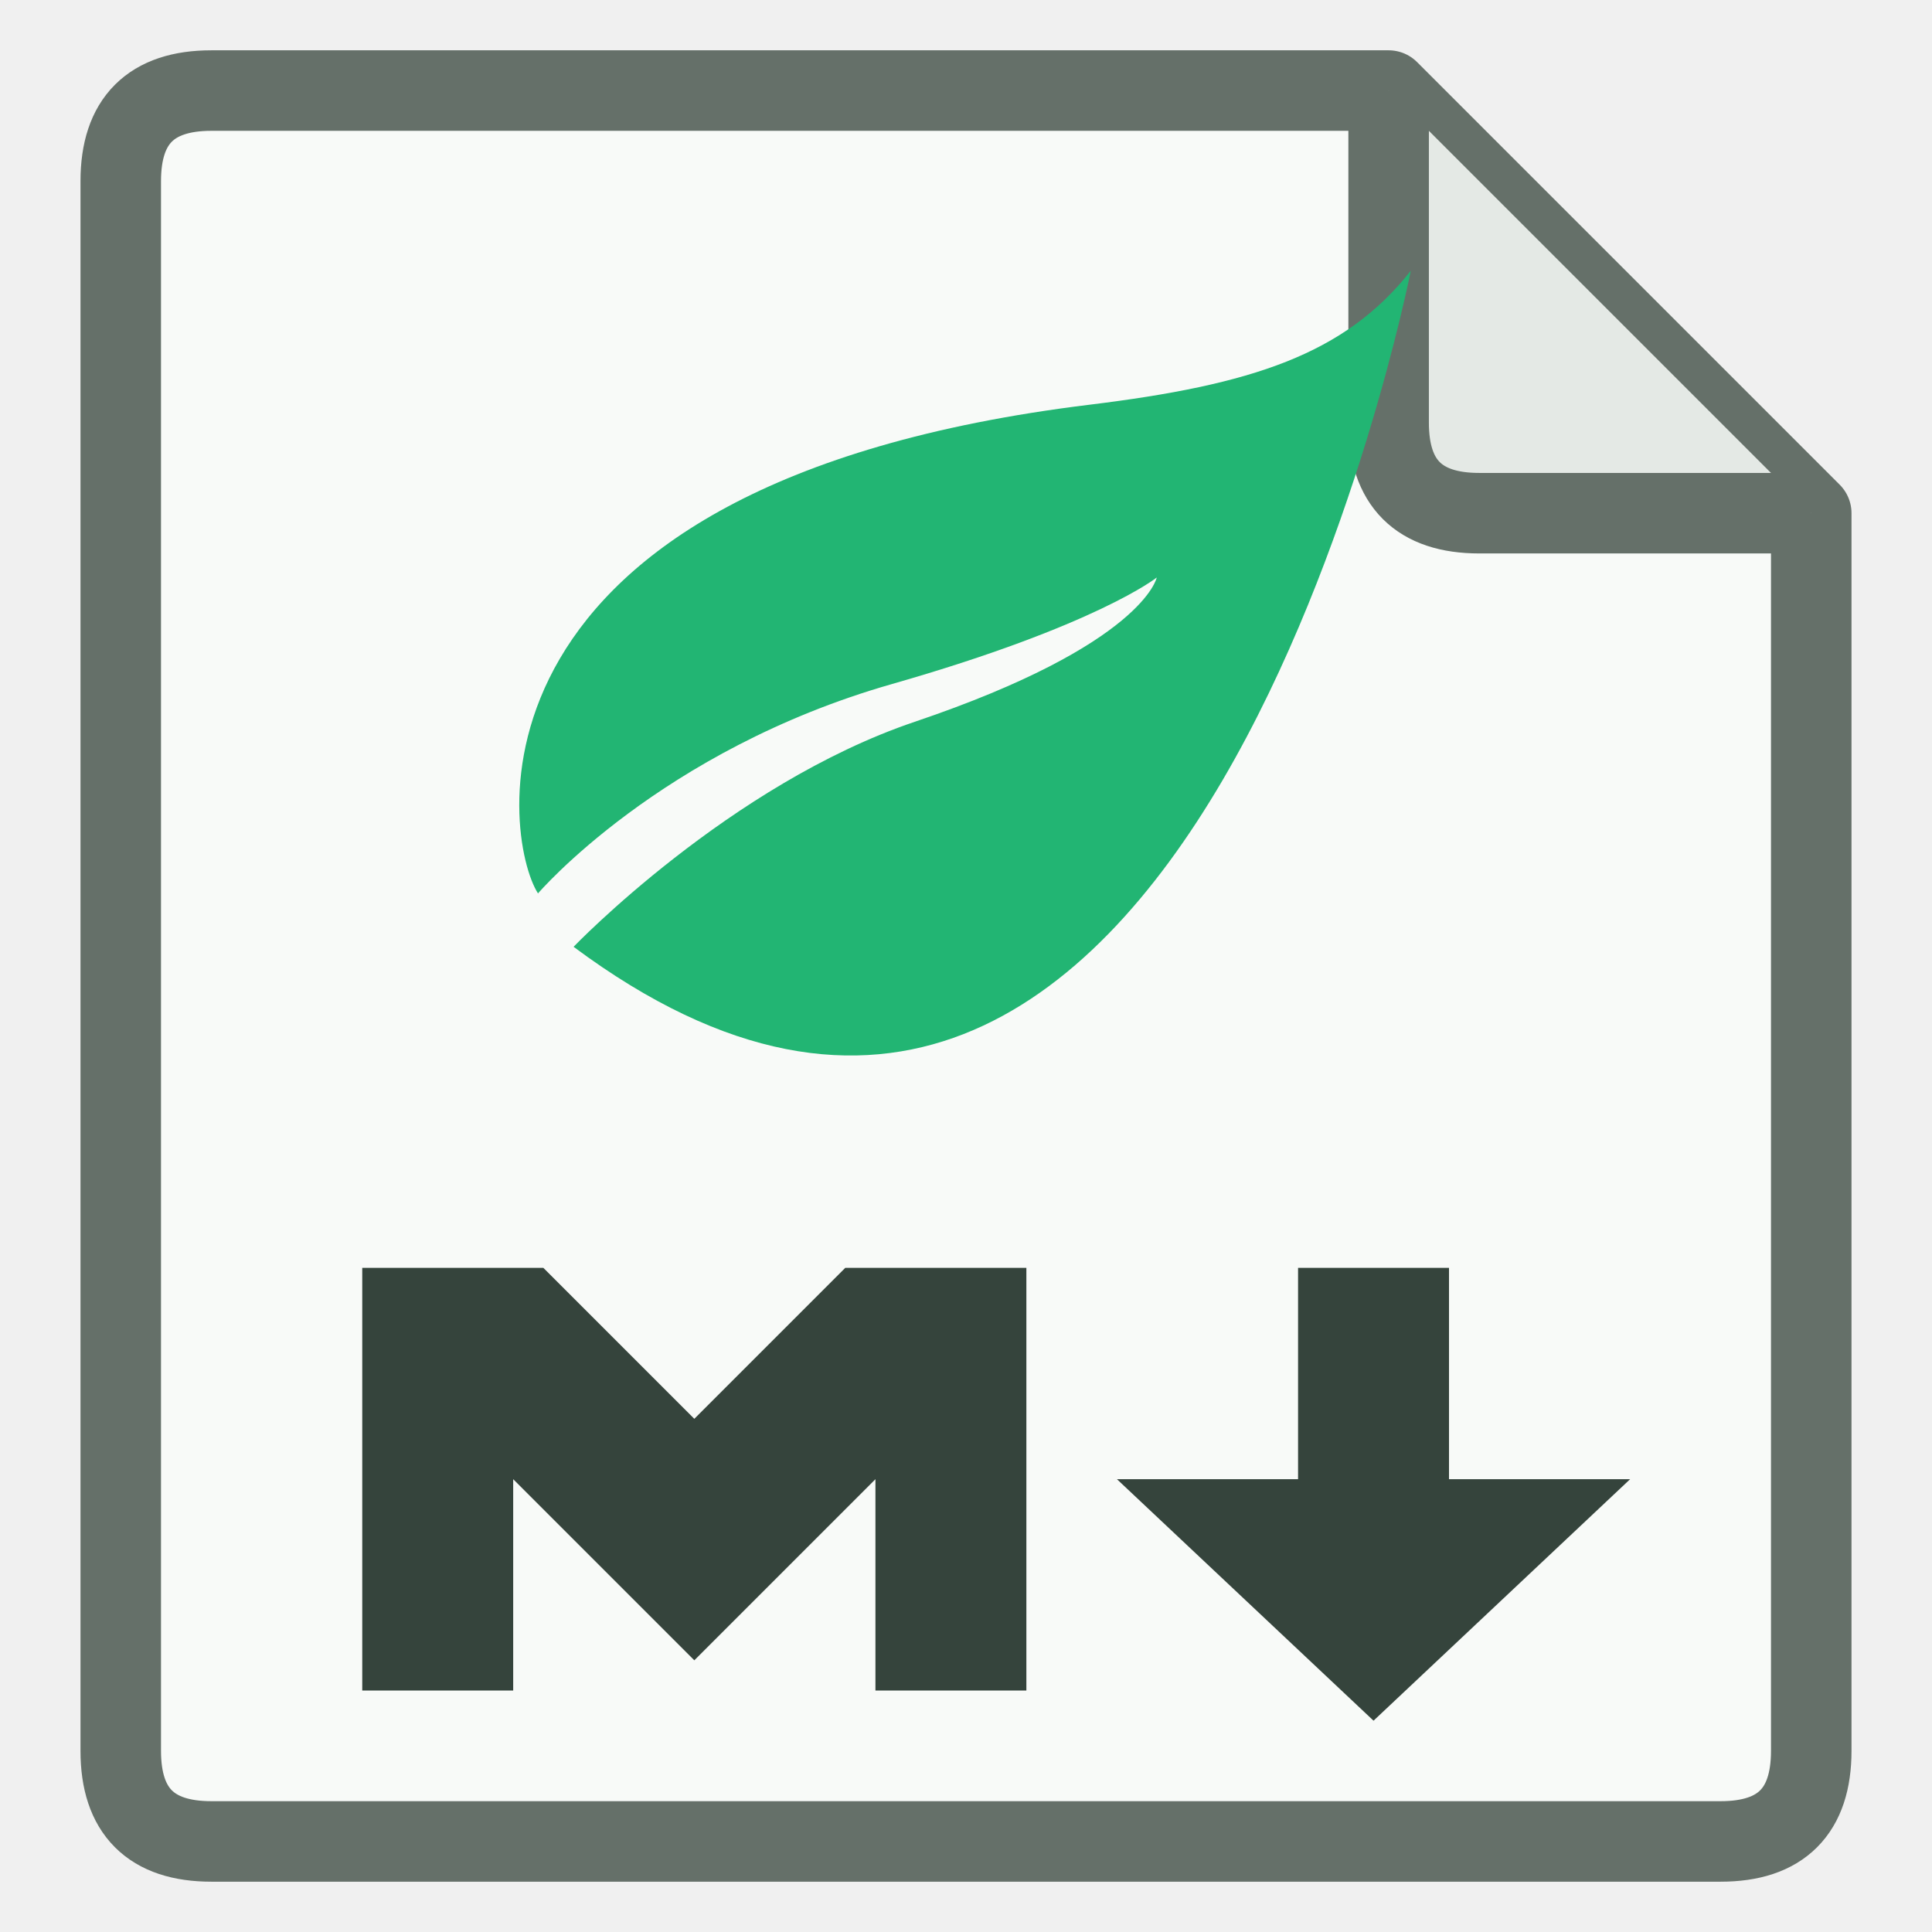
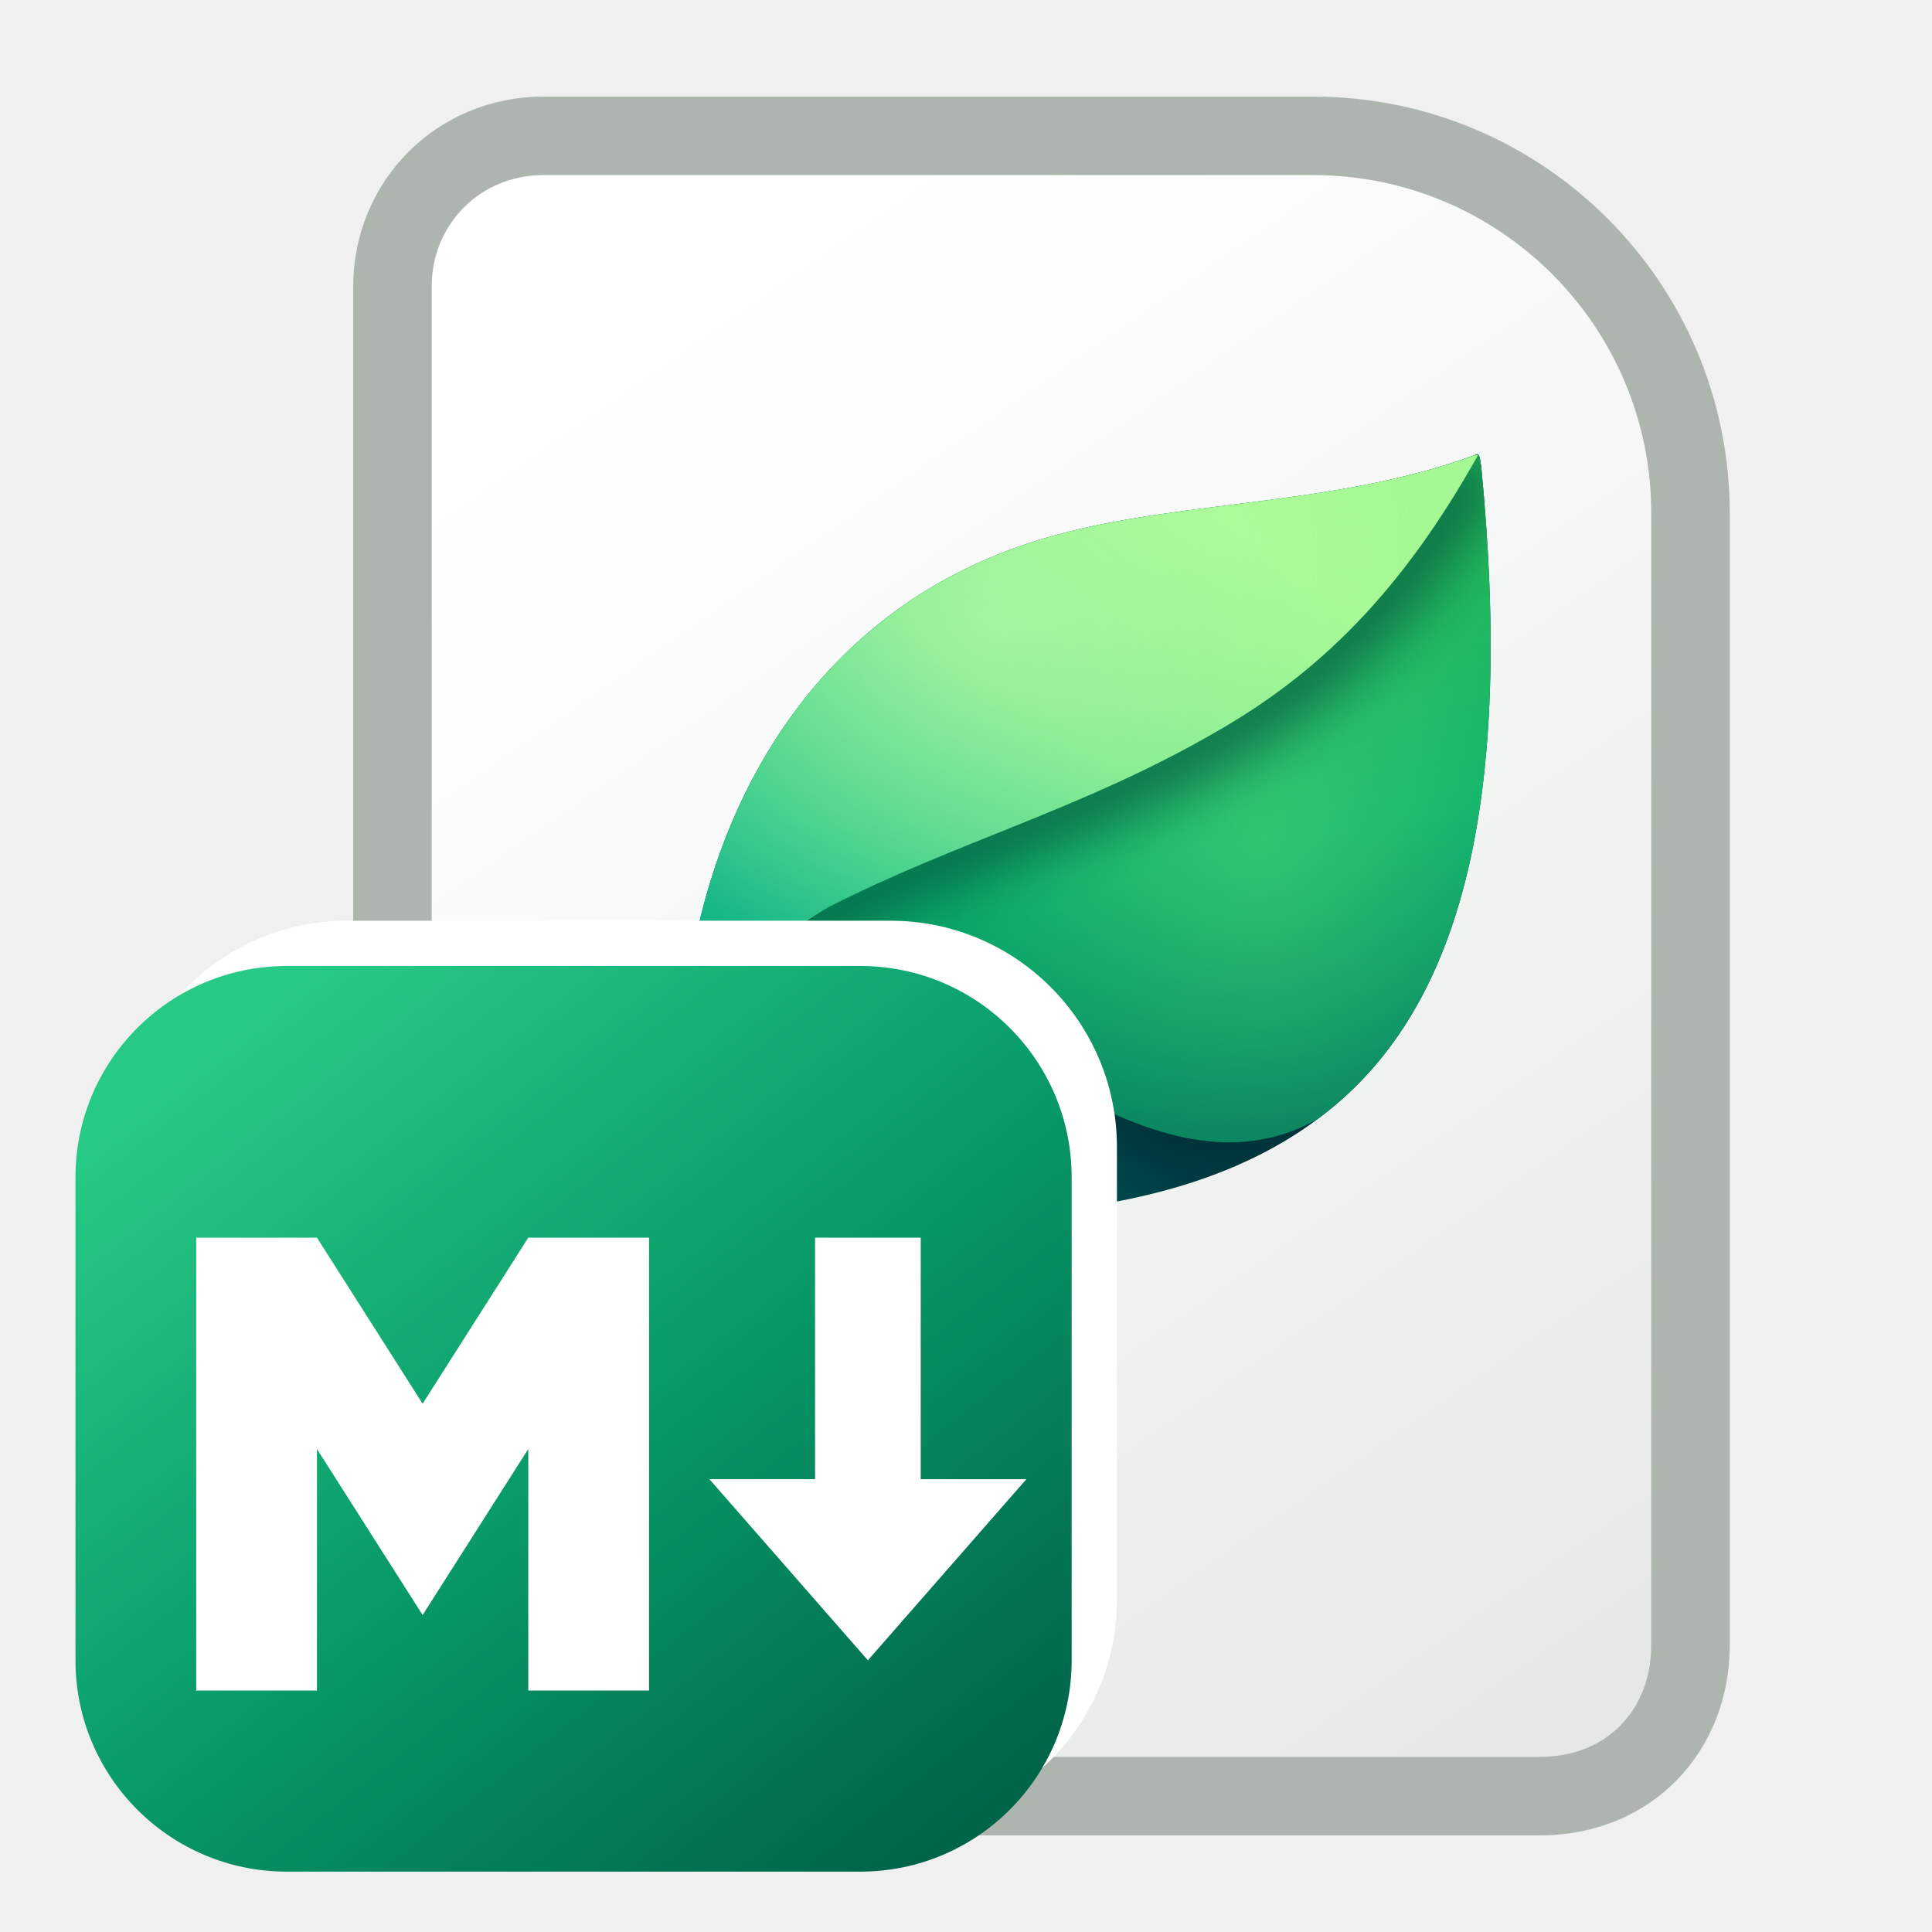
- <svg xmlns="http://www.w3.org/2000/svg" viewBox="0 0 64 64" fill="none">
-   <path d="M7 3H46L60 17V58Q60 61 57 61H7Q4 61 4 58V6Q4 3 7 3Z" fill="#F8FAF8" stroke="#657069" stroke-width="2.667" stroke-linejoin="round" />
-   <path d="M46 3V14Q46 17 49 17H60" fill="#E4E9E5" stroke="#657069" stroke-width="2.667" stroke-linejoin="round" />
-   <path transform="translate(12 2) scale(.078)" fill="#22B573" d="M74.65,353.8c-14.67-22.67-38.65-174.11,234.22-207.56,68.89-8.44,108.44-21.33,136.44-56.89,0,0-94.67,481.33-355.56,287.11,0,0,66.17-68.94,144.89-95.56,97.18-32.85,102.78-61.28,102.78-61.28,0,0-25.33,20.33-112.56,45.28-98.27,28.1-150.22,88.89-150.22,88.89" />
-   <path fill="#35443C" d="M12 42H18L23 47L28 42H34V56H29V49L23 55L17 49V56H12ZM43 42H48V49H54L45.5 57L37 49H43Z" />
+ <svg xmlns="http://www.w3.org/2000/svg" xmlns:xlink="http://www.w3.org/1999/xlink" width="24" height="24" viewBox="0 0 64 64">
+   <defs>
+     <path id="leaf-outline" d="M 648 142 C 555 176 453 169 370 197 C 258 234 190 326 165 438 C 150 507 153 601 171 656 C 173 664 176 667 183 662 C 231 623 278 618 334 615 C 430 612 503 592 556 550 C 641 483 672 354 652 149 C 651 143 651 140 648 142 Z" />
+     <path id="leaf-body" d="M 107 103 H 707 V 466 L 551 554 C 514 575 475 572 433 555 C 365 528 309 473 226 483 C 190 487 166 514 159 559 H 107 Z" />
+     <path id="leaf-fold" d="M 648 142 C 555 176 453 169 370 197 C 258 234 190 326 165 438 C 154 485 152 538 159 585 C 154 511 184 460 246 423 C 326 382 404 362 487 314 C 552 277 603 226 650 142 Z" />
+     <linearGradient id="underside-color" x1="442" y1="535" x2="206" y2="661" gradientUnits="userSpaceOnUse">
+       <stop stop-color="#003d43" />
+       <stop offset="0.65" stop-color="#00635f" />
+       <stop offset="1" stop-color="#079c83" />
+     </linearGradient>
+     <radialGradient id="underside-light" cx="193" cy="637" r="213" gradientTransform="translate(0 -191.1) scale(1 1.3)" gradientUnits="userSpaceOnUse">
+       <stop stop-color="#22c5a3" stop-opacity="0.8" />
+       <stop offset="1" stop-color="#22c5a3" stop-opacity="0" />
+     </radialGradient>
+     <linearGradient id="body-color" x1="477" y1="225" x2="535" y2="574" gradientUnits="userSpaceOnUse">
+       <stop stop-color="#24ba5c" />
+       <stop offset="0.45" stop-color="#0cb16c" />
+       <stop offset="1" stop-color="#00765d" />
+     </linearGradient>
+     <radialGradient id="body-light" cx="516" cy="383" r="192" gradientTransform="translate(0 -114.9) scale(1 1.3)" gradientUnits="userSpaceOnUse">
+       <stop stop-color="#54d878" stop-opacity="0.5" />
+       <stop offset="1" stop-color="#54d878" stop-opacity="0" />
+     </radialGradient>
+     <linearGradient id="fold-color" x1="478" y1="169" x2="214" y2="502" gradientUnits="userSpaceOnUse">
+       <stop stop-color="#a5f994" />
+       <stop offset="0.38" stop-color="#7eea90" />
+       <stop offset="0.72" stop-color="#38cc8a" />
+       <stop offset="1" stop-color="#08ad86" />
+     </linearGradient>
+     <radialGradient id="fold-light" cx="0" cy="0" r="236" gradientTransform="translate(351 245) rotate(-22) scale(1.15 0.78)" gradientUnits="userSpaceOnUse">
+       <stop stop-color="#d1ffb3" stop-opacity="0.42" />
+       <stop offset="1" stop-color="#d1ffb3" stop-opacity="0" />
+     </radialGradient>
+     <clipPath id="leaf-clip">
+       <use xlink:href="#leaf-outline" />
+     </clipPath>
+     <clipPath id="body-clip">
+       <use xlink:href="#leaf-body" />
+     </clipPath>
+     <filter id="fold-shadow" x="-30%" y="-30%" width="160%" height="160%" color-interpolation-filters="sRGB">
+       <feGaussianBlur stdDeviation="18" />
+     </filter>
+     <filter id="curl-shadow" x="-30%" y="-60%" width="160%" height="220%" color-interpolation-filters="sRGB">
+       <feGaussianBlur stdDeviation="14" />
+     </filter>
+     <linearGradient id="page-face" x1="20" y1="12" x2="52" y2="58" gradientUnits="userSpaceOnUse">
+       <stop stop-color="#ffffff" />
+       <stop offset="1" stop-color="#e5e9e6" />
+     </linearGradient>
+     <linearGradient id="badge-face" x1="8" y1="34" x2="30" y2="62" gradientUnits="userSpaceOnUse">
+       <stop stop-color="#27c986" />
+       <stop offset="0.5" stop-color="#089a68" />
+       <stop offset="1" stop-color="#006449" />
+     </linearGradient>
+   </defs>
+   <path id="document-page" d="M 18 4.5 H 43.5 C 50.4 4.5 56 10.1 56 17 V 54.5 C 56 57.3 54 59.5 51 59.5 H 18 C 15.2 59.5 13 57.3 13 54.5 V 9.5 C 13 6.7 15.2 4.5 18 4.5 Z" fill="url(#page-face)" stroke="#aeb5af" stroke-width="2.6" stroke-linejoin="round" />
+   <g transform="translate(14.29333 7.506667) scale(0.05333333)">
+     <g clip-path="url(#leaf-clip)">
+       <g id="curled-underside">
+         <use xlink:href="#leaf-outline" fill="url(#underside-color)" />
+         <use xlink:href="#leaf-outline" fill="url(#underside-light)" />
+         <path d="M 159 559 C 166 514 190 487 226 483 C 309 473 365 528 433 555 C 475 572 514 575 551 554" fill="none" stroke="#002d35" stroke-width="30" stroke-opacity="0.75" filter="url(#curl-shadow)" />
+       </g>
+       <g id="emerald-body">
+         <use xlink:href="#leaf-body" fill="url(#body-color)" />
+         <use xlink:href="#leaf-body" fill="url(#body-light)" />
+         <g clip-path="url(#body-clip)">
+           <path d="M 159 585 C 154 511 184 460 246 423 C 326 382 404 362 487 314 C 552 277 603 226 650 142" fill="none" stroke="#004f3c" stroke-width="43" stroke-opacity="0.72" filter="url(#fold-shadow)" />
+         </g>
+       </g>
+       <g id="mint-fold">
+         <use xlink:href="#leaf-fold" fill="url(#fold-color)" />
+         <use xlink:href="#leaf-fold" fill="url(#fold-light)" />
+       </g>
+     </g>
+   </g>
+   <rect x="4" y="30.5" width="33" height="30" rx="7.5" fill="#ffffff" />
+   <rect id="markdown-badge" x="2.5" y="32" width="33" height="30" rx="7" fill="url(#badge-face)" />
+   <path id="markdown-glyph" d="M 6.5 41 H 10.5 L 14 46.5 L 17.5 41 H 21.5 V 56 H 17.5 V 48 L 14 53.5 L 10.5 48 V 56 H 6.5 Z M 27 41 H 30.5 V 49 H 34 L 28.75 55 L 23.5 49 H 27 Z" fill="#ffffff" />
</svg>
